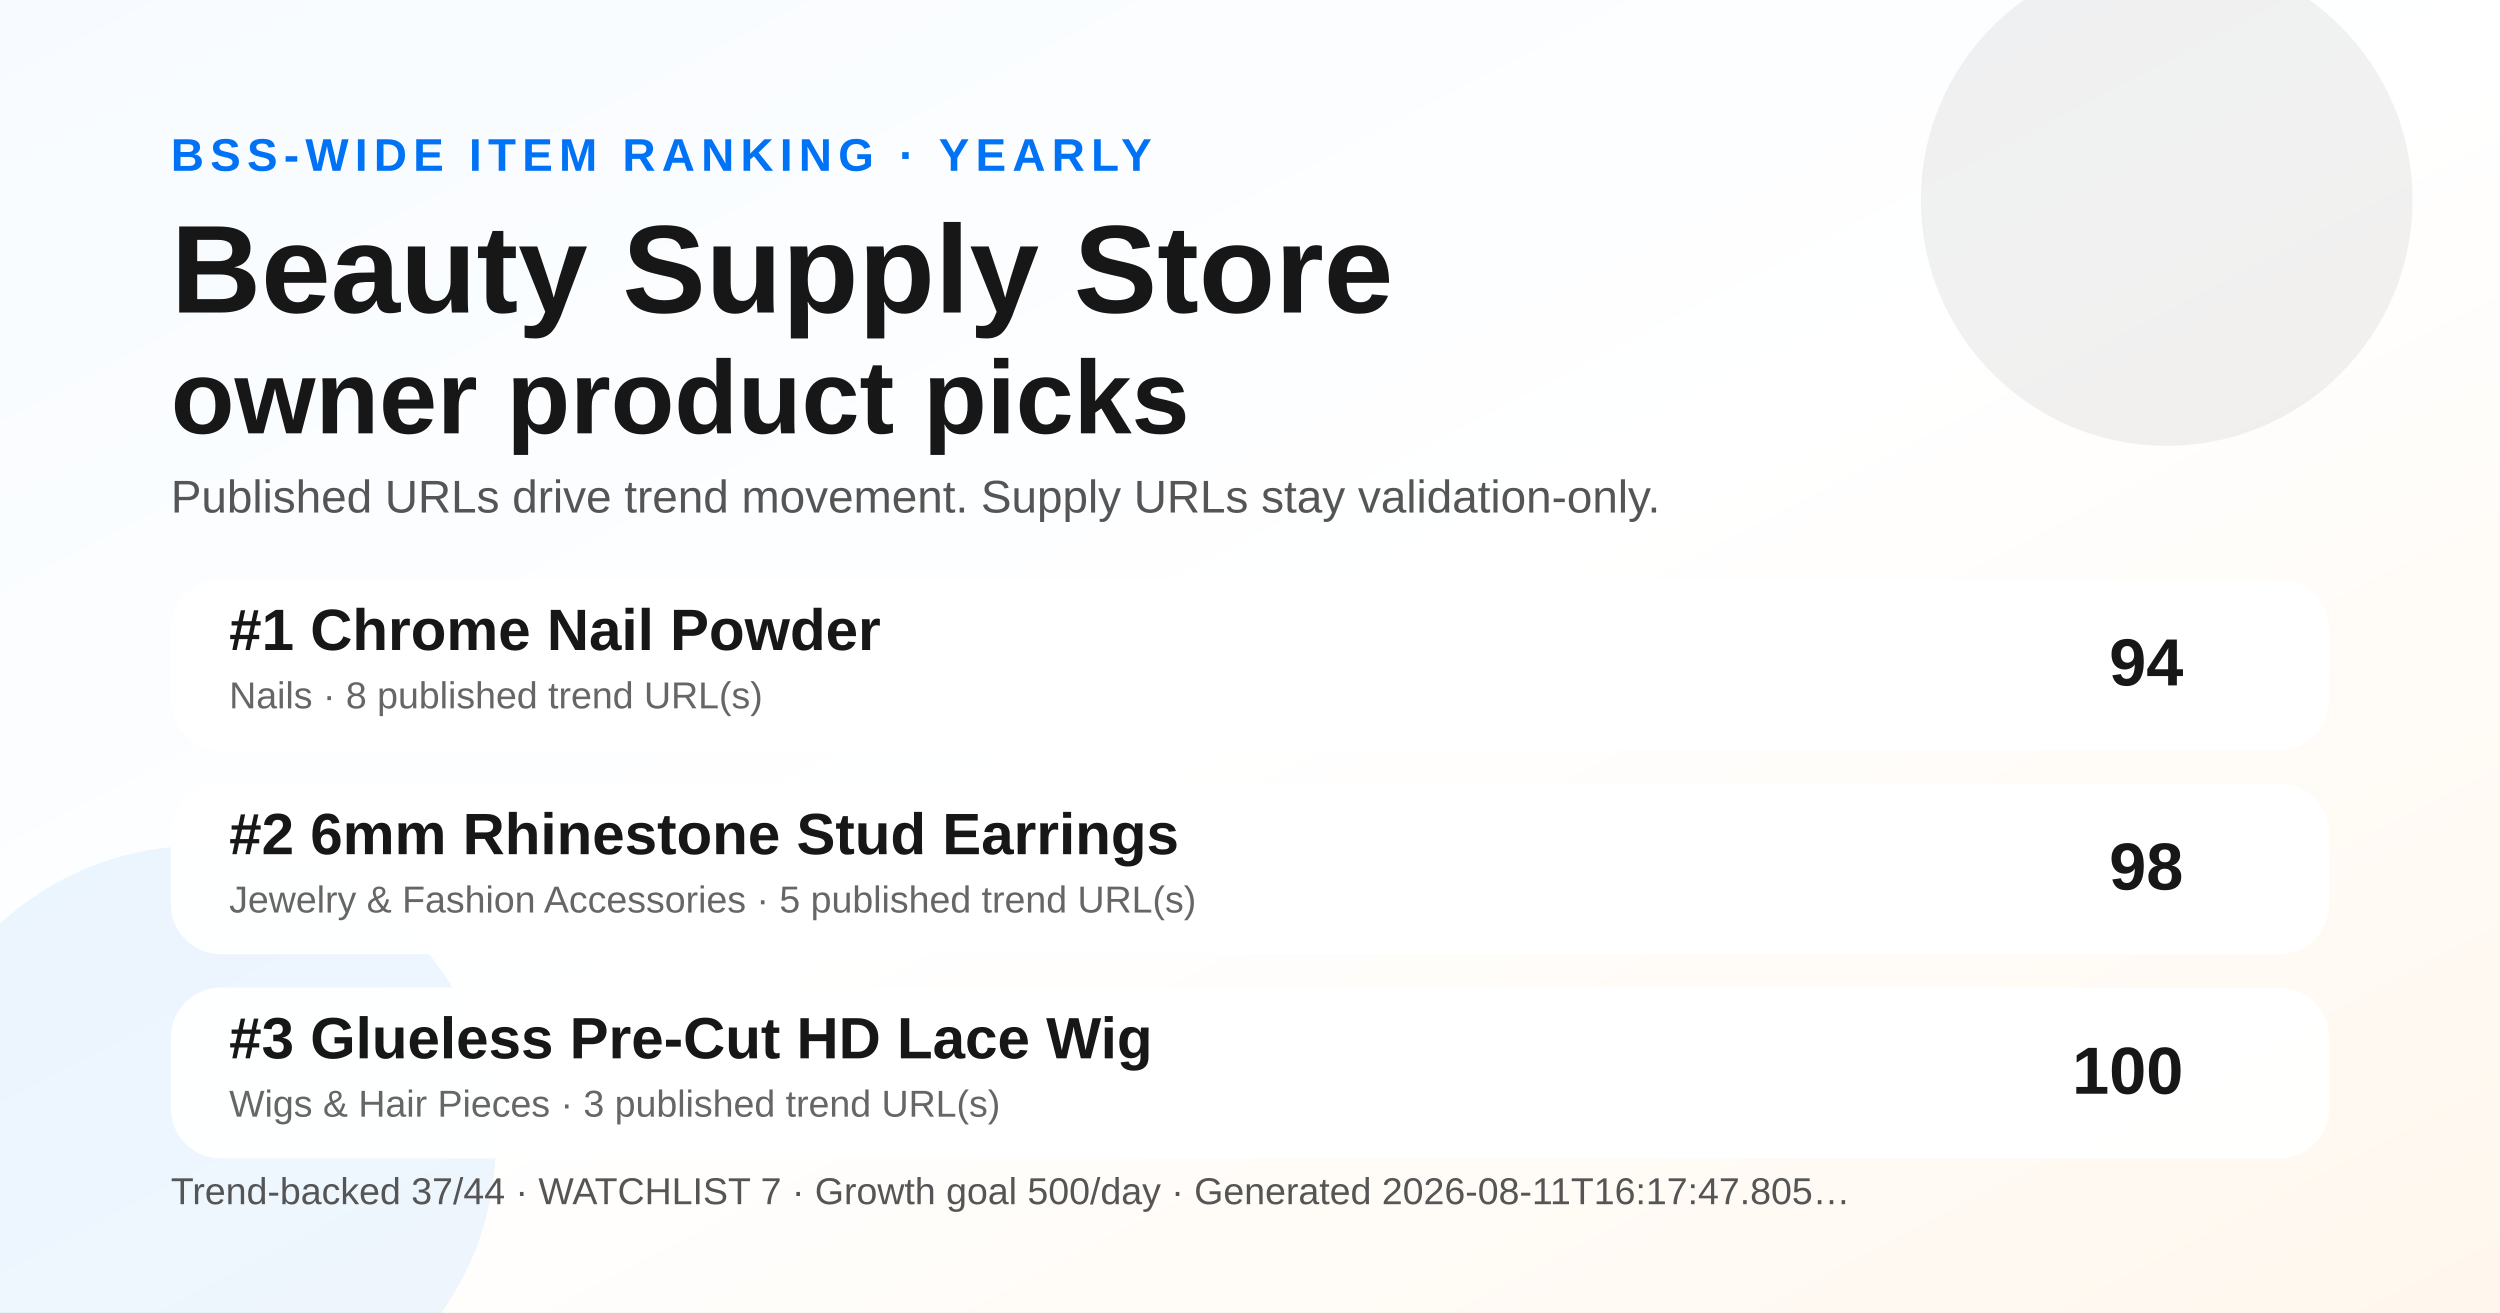
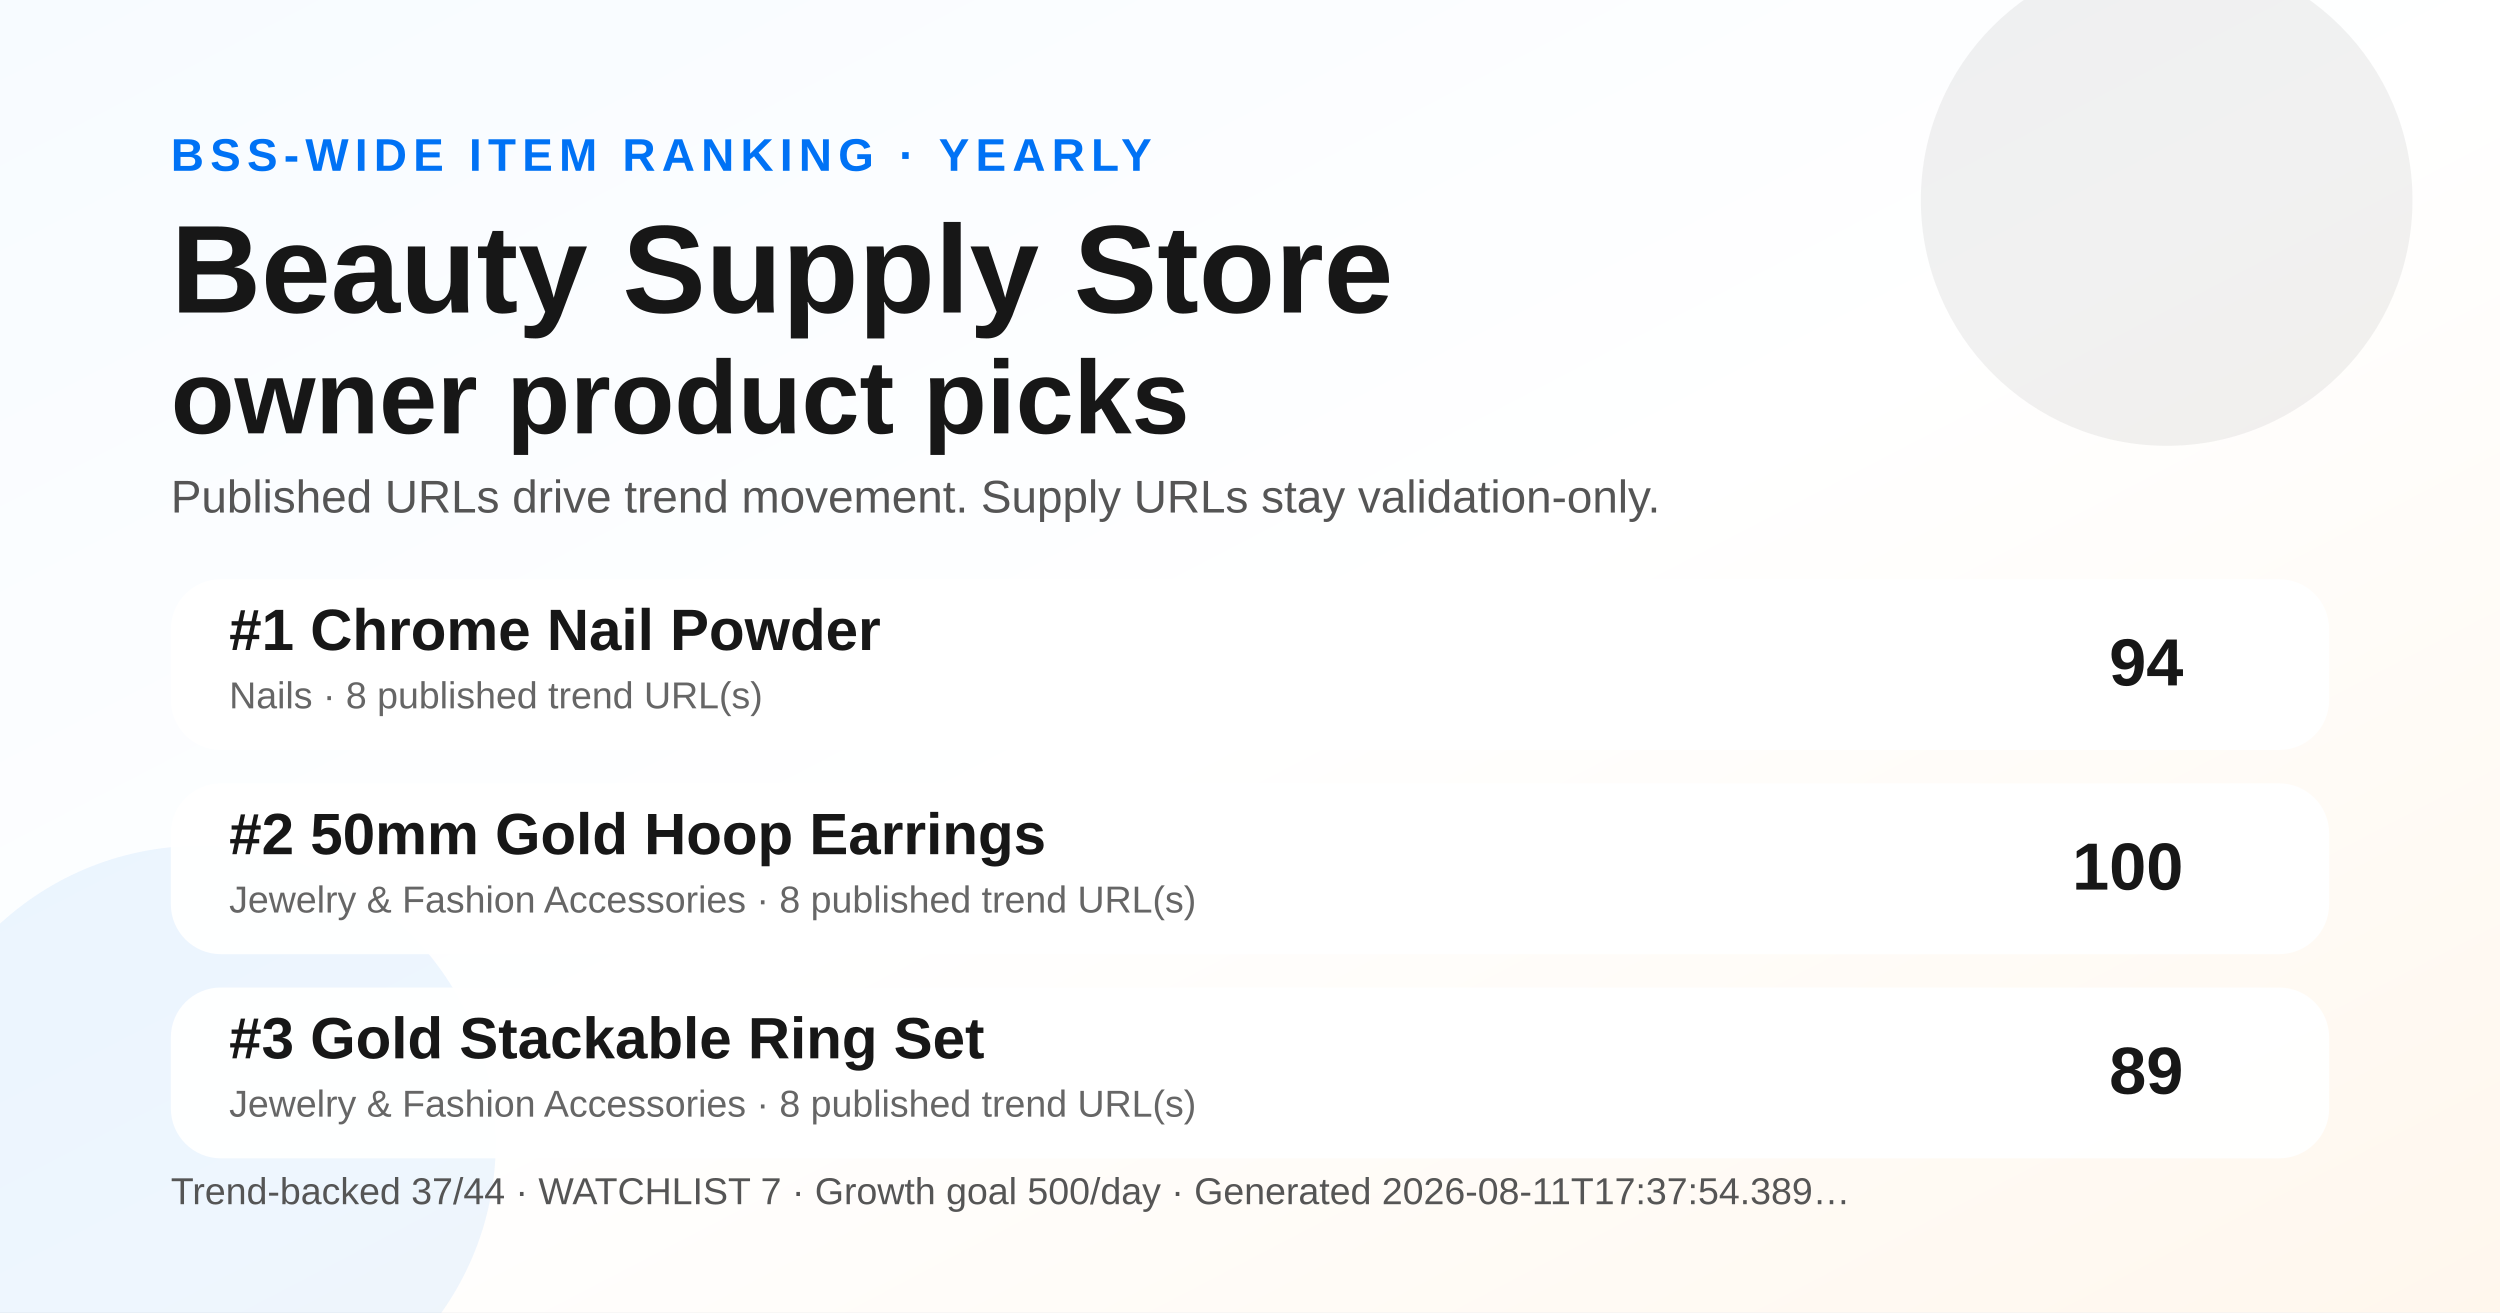
<svg xmlns="http://www.w3.org/2000/svg" width="1200" height="630" viewBox="0 0 1200 630" role="img" aria-label="Yearly BSS Trend Ranking social preview">
  <defs>
    <linearGradient id="bg" x1="0" y1="0" x2="1" y2="1">
      <stop offset="0" stop-color="#f7fbff" />
      <stop offset="0.52" stop-color="#ffffff" />
      <stop offset="1" stop-color="#fff7ed" />
    </linearGradient>
  </defs>
  <rect width="1200" height="630" fill="url(#bg)" />
  <circle cx="1040" cy="96" r="118" fill="#171717" opacity="0.06" />
  <circle cx="96" cy="548" r="142" fill="#0072f5" opacity="0.07" />
  <text x="82" y="82" font-family="Arial, Helvetica, sans-serif" font-size="22" font-weight="700" fill="#0072f5" letter-spacing="3">BSS-WIDE ITEM RANKING · YEARLY</text>
  <text x="82" y="150" font-family="Arial, Helvetica, sans-serif" font-size="60" font-weight="800" fill="#171717">Beauty Supply Store</text>
  <text x="82" y="208" font-family="Arial, Helvetica, sans-serif" font-size="50" font-weight="800" fill="#171717">owner product picks</text>
  <text x="82" y="246" font-family="Arial, Helvetica, sans-serif" font-size="22" fill="#555555">Published URLs drive trend movement. Supply URLs stay validation-only.</text>
  <g transform="translate(82 278)">
    <rect width="1036" height="82" rx="24" fill="#ffffff" opacity="0.96" />
    <text x="28" y="34" font-family="Arial, Helvetica, sans-serif" font-size="28" font-weight="700" fill="#171717">#1 Chrome Nail Powder</text>
    <text x="28" y="62" font-family="Arial, Helvetica, sans-serif" font-size="18" fill="#666666">Nails · 8 published trend URL(s)</text>
    <text x="966" y="51" text-anchor="end" font-family="Arial, Helvetica, sans-serif" font-size="32" font-weight="700" fill="#171717">94</text>
  </g>
  <g transform="translate(82 376)">
    <rect width="1036" height="82" rx="24" fill="#ffffff" opacity="0.96" />
-     <text x="28" y="34" font-family="Arial, Helvetica, sans-serif" font-size="28" font-weight="700" fill="#171717">#2 6mm Rhinestone Stud Earrings</text>
-     <text x="28" y="62" font-family="Arial, Helvetica, sans-serif" font-size="18" fill="#666666">Jewelry &amp; Fashion Accessories · 5 published trend URL(s)</text>
-     <text x="966" y="51" text-anchor="end" font-family="Arial, Helvetica, sans-serif" font-size="32" font-weight="700" fill="#171717">98</text>
+     <text x="28" y="34" font-family="Arial, Helvetica, sans-serif" font-size="28" font-weight="700" fill="#171717">#2 50mm Gold Hoop Earrings</text>
+     <text x="28" y="62" font-family="Arial, Helvetica, sans-serif" font-size="18" fill="#666666">Jewelry &amp; Fashion Accessories · 8 published trend URL(s)</text>
+     <text x="966" y="51" text-anchor="end" font-family="Arial, Helvetica, sans-serif" font-size="32" font-weight="700" fill="#171717">100</text>
  </g>
  <g transform="translate(82 474)">
    <rect width="1036" height="82" rx="24" fill="#ffffff" opacity="0.96" />
-     <text x="28" y="34" font-family="Arial, Helvetica, sans-serif" font-size="28" font-weight="700" fill="#171717">#3 Glueless Pre-Cut HD Lace Wig</text>
-     <text x="28" y="62" font-family="Arial, Helvetica, sans-serif" font-size="18" fill="#666666">Wigs &amp; Hair Pieces · 3 published trend URL(s)</text>
-     <text x="966" y="51" text-anchor="end" font-family="Arial, Helvetica, sans-serif" font-size="32" font-weight="700" fill="#171717">100</text>
+     <text x="28" y="34" font-family="Arial, Helvetica, sans-serif" font-size="28" font-weight="700" fill="#171717">#3 Gold Stackable Ring Set</text>
+     <text x="28" y="62" font-family="Arial, Helvetica, sans-serif" font-size="18" fill="#666666">Jewelry &amp; Fashion Accessories · 8 published trend URL(s)</text>
+     <text x="966" y="51" text-anchor="end" font-family="Arial, Helvetica, sans-serif" font-size="32" font-weight="700" fill="#171717">89</text>
  </g>
  <g transform="translate(82 578)">
-     <text font-family="Arial, Helvetica, sans-serif" font-size="18" fill="#555555">Trend-backed 37/44 · WATCHLIST 7 · Growth goal 500/day · Generated 2026-08-11T16:17:47.805…</text>
+     <text font-family="Arial, Helvetica, sans-serif" font-size="18" fill="#555555">Trend-backed 37/44 · WATCHLIST 7 · Growth goal 500/day · Generated 2026-08-11T17:37:54.389…</text>
  </g>
</svg>
